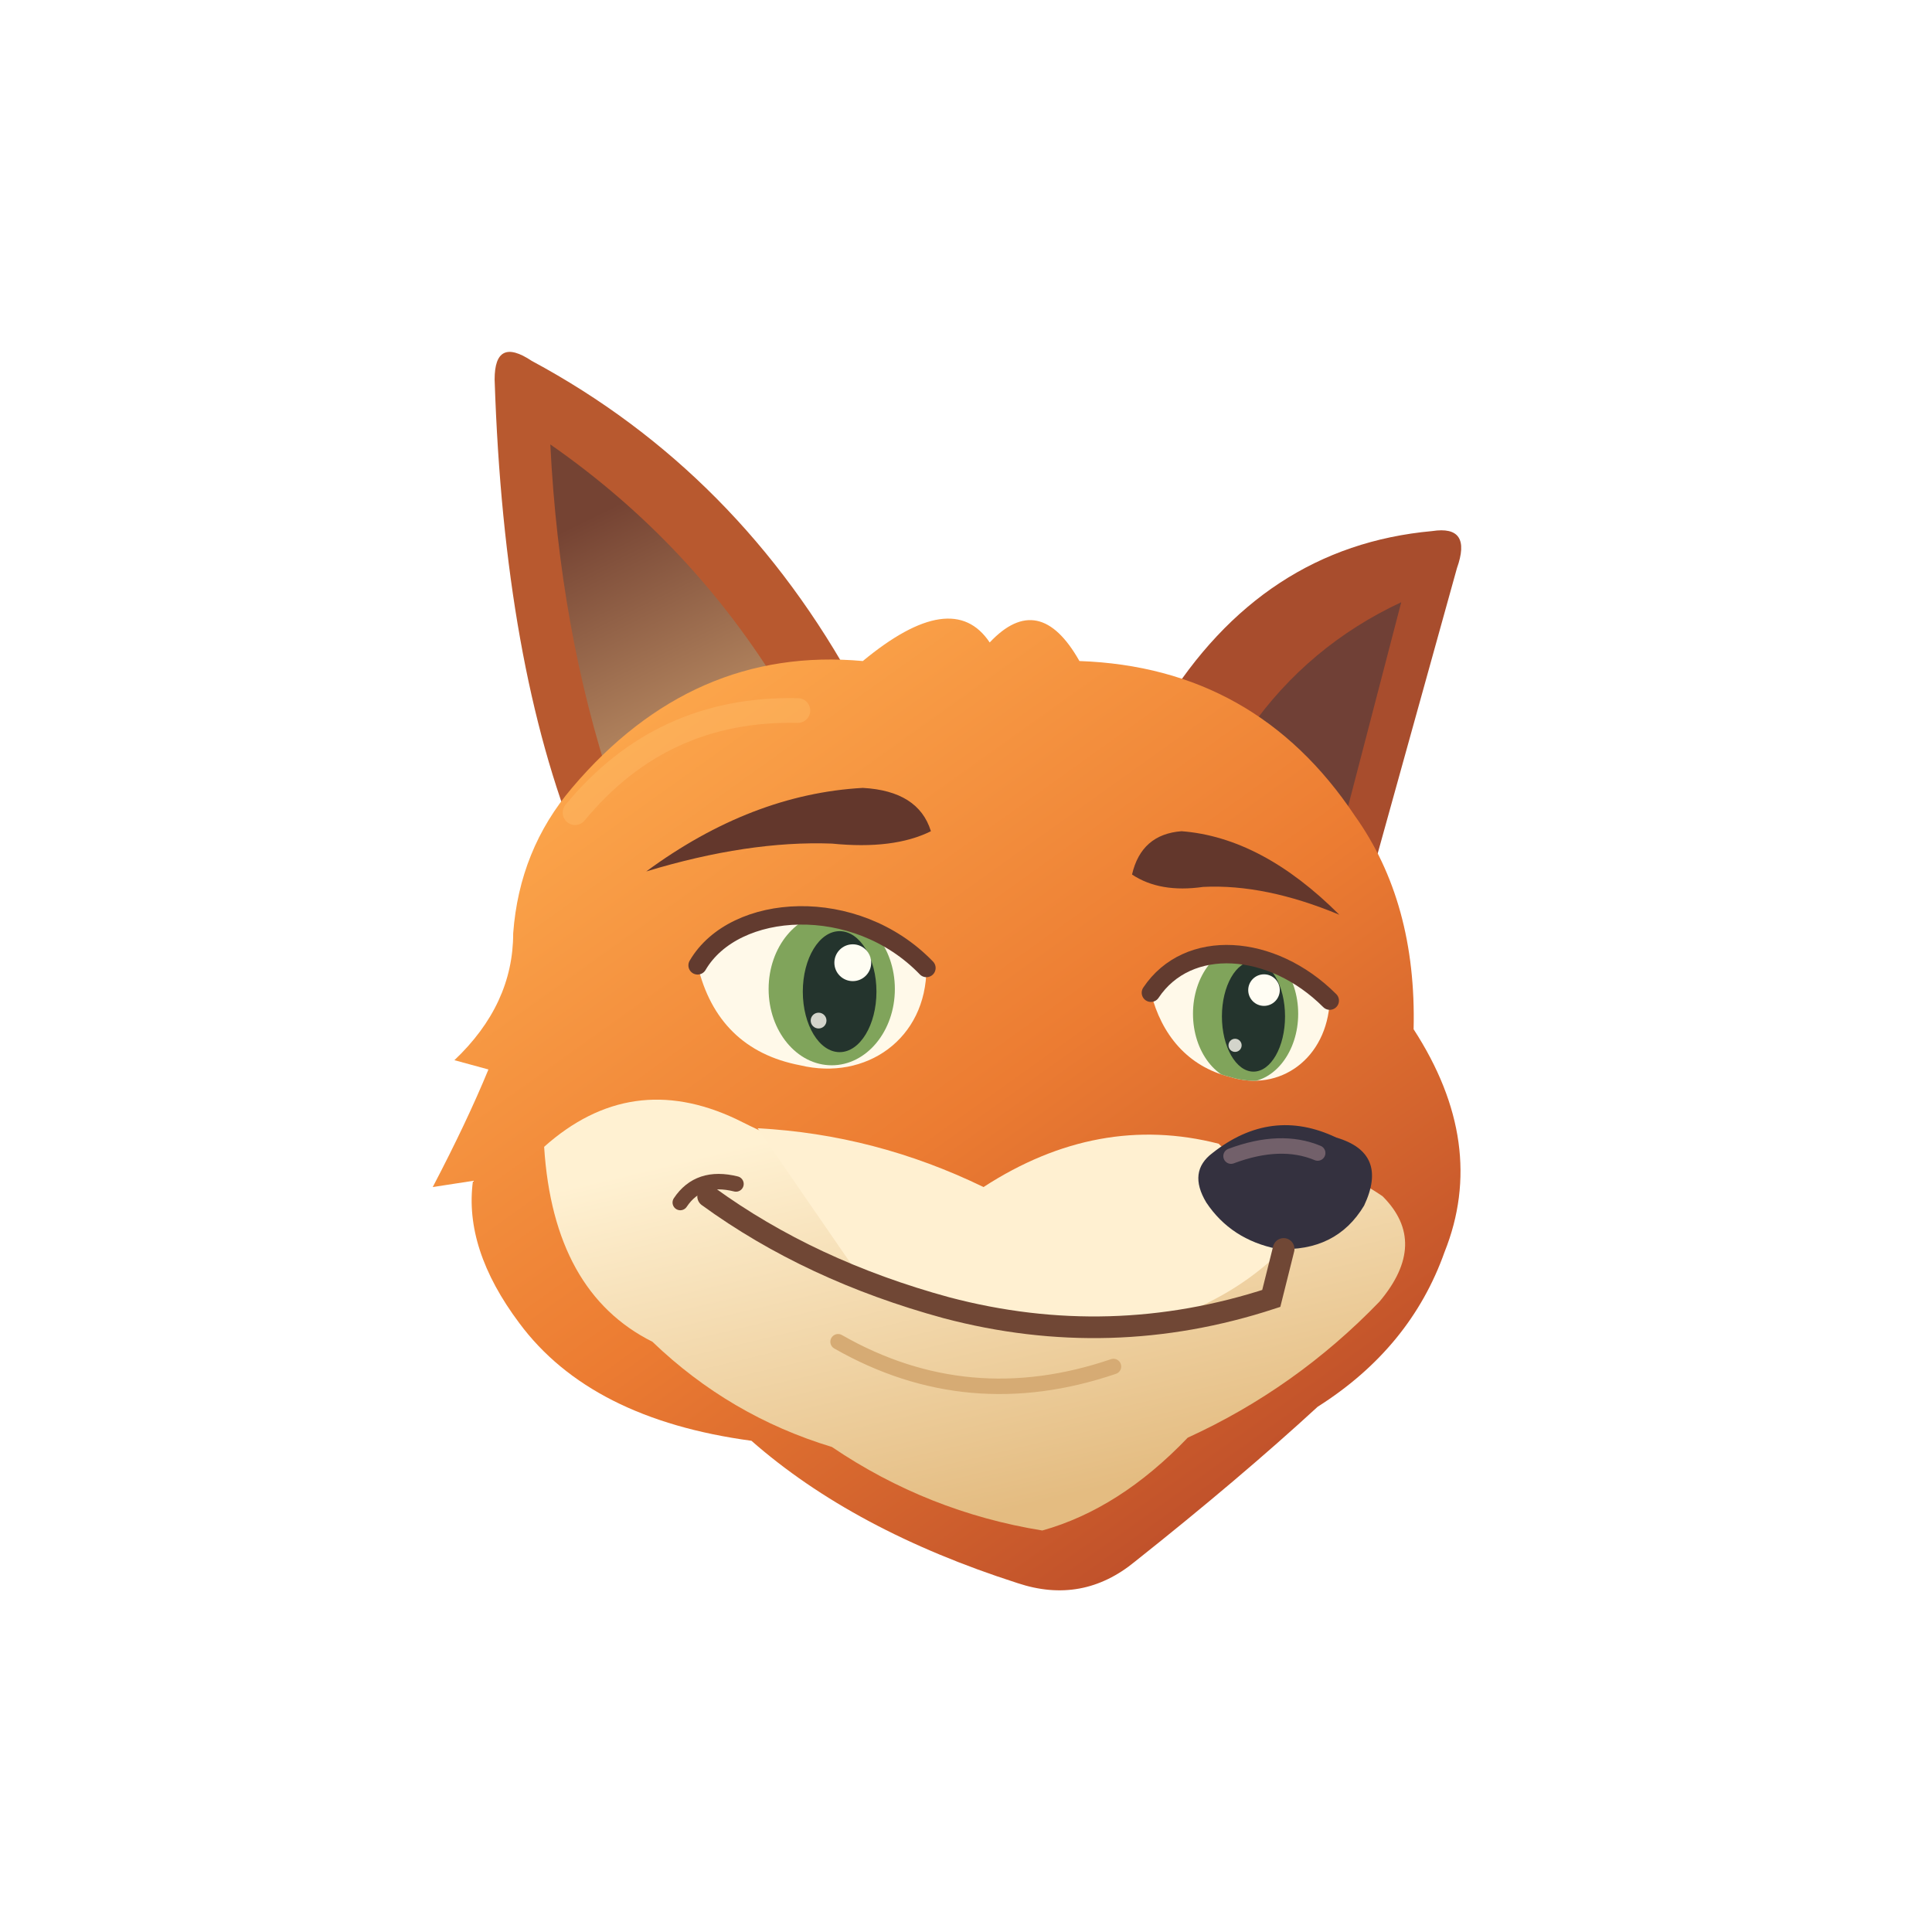
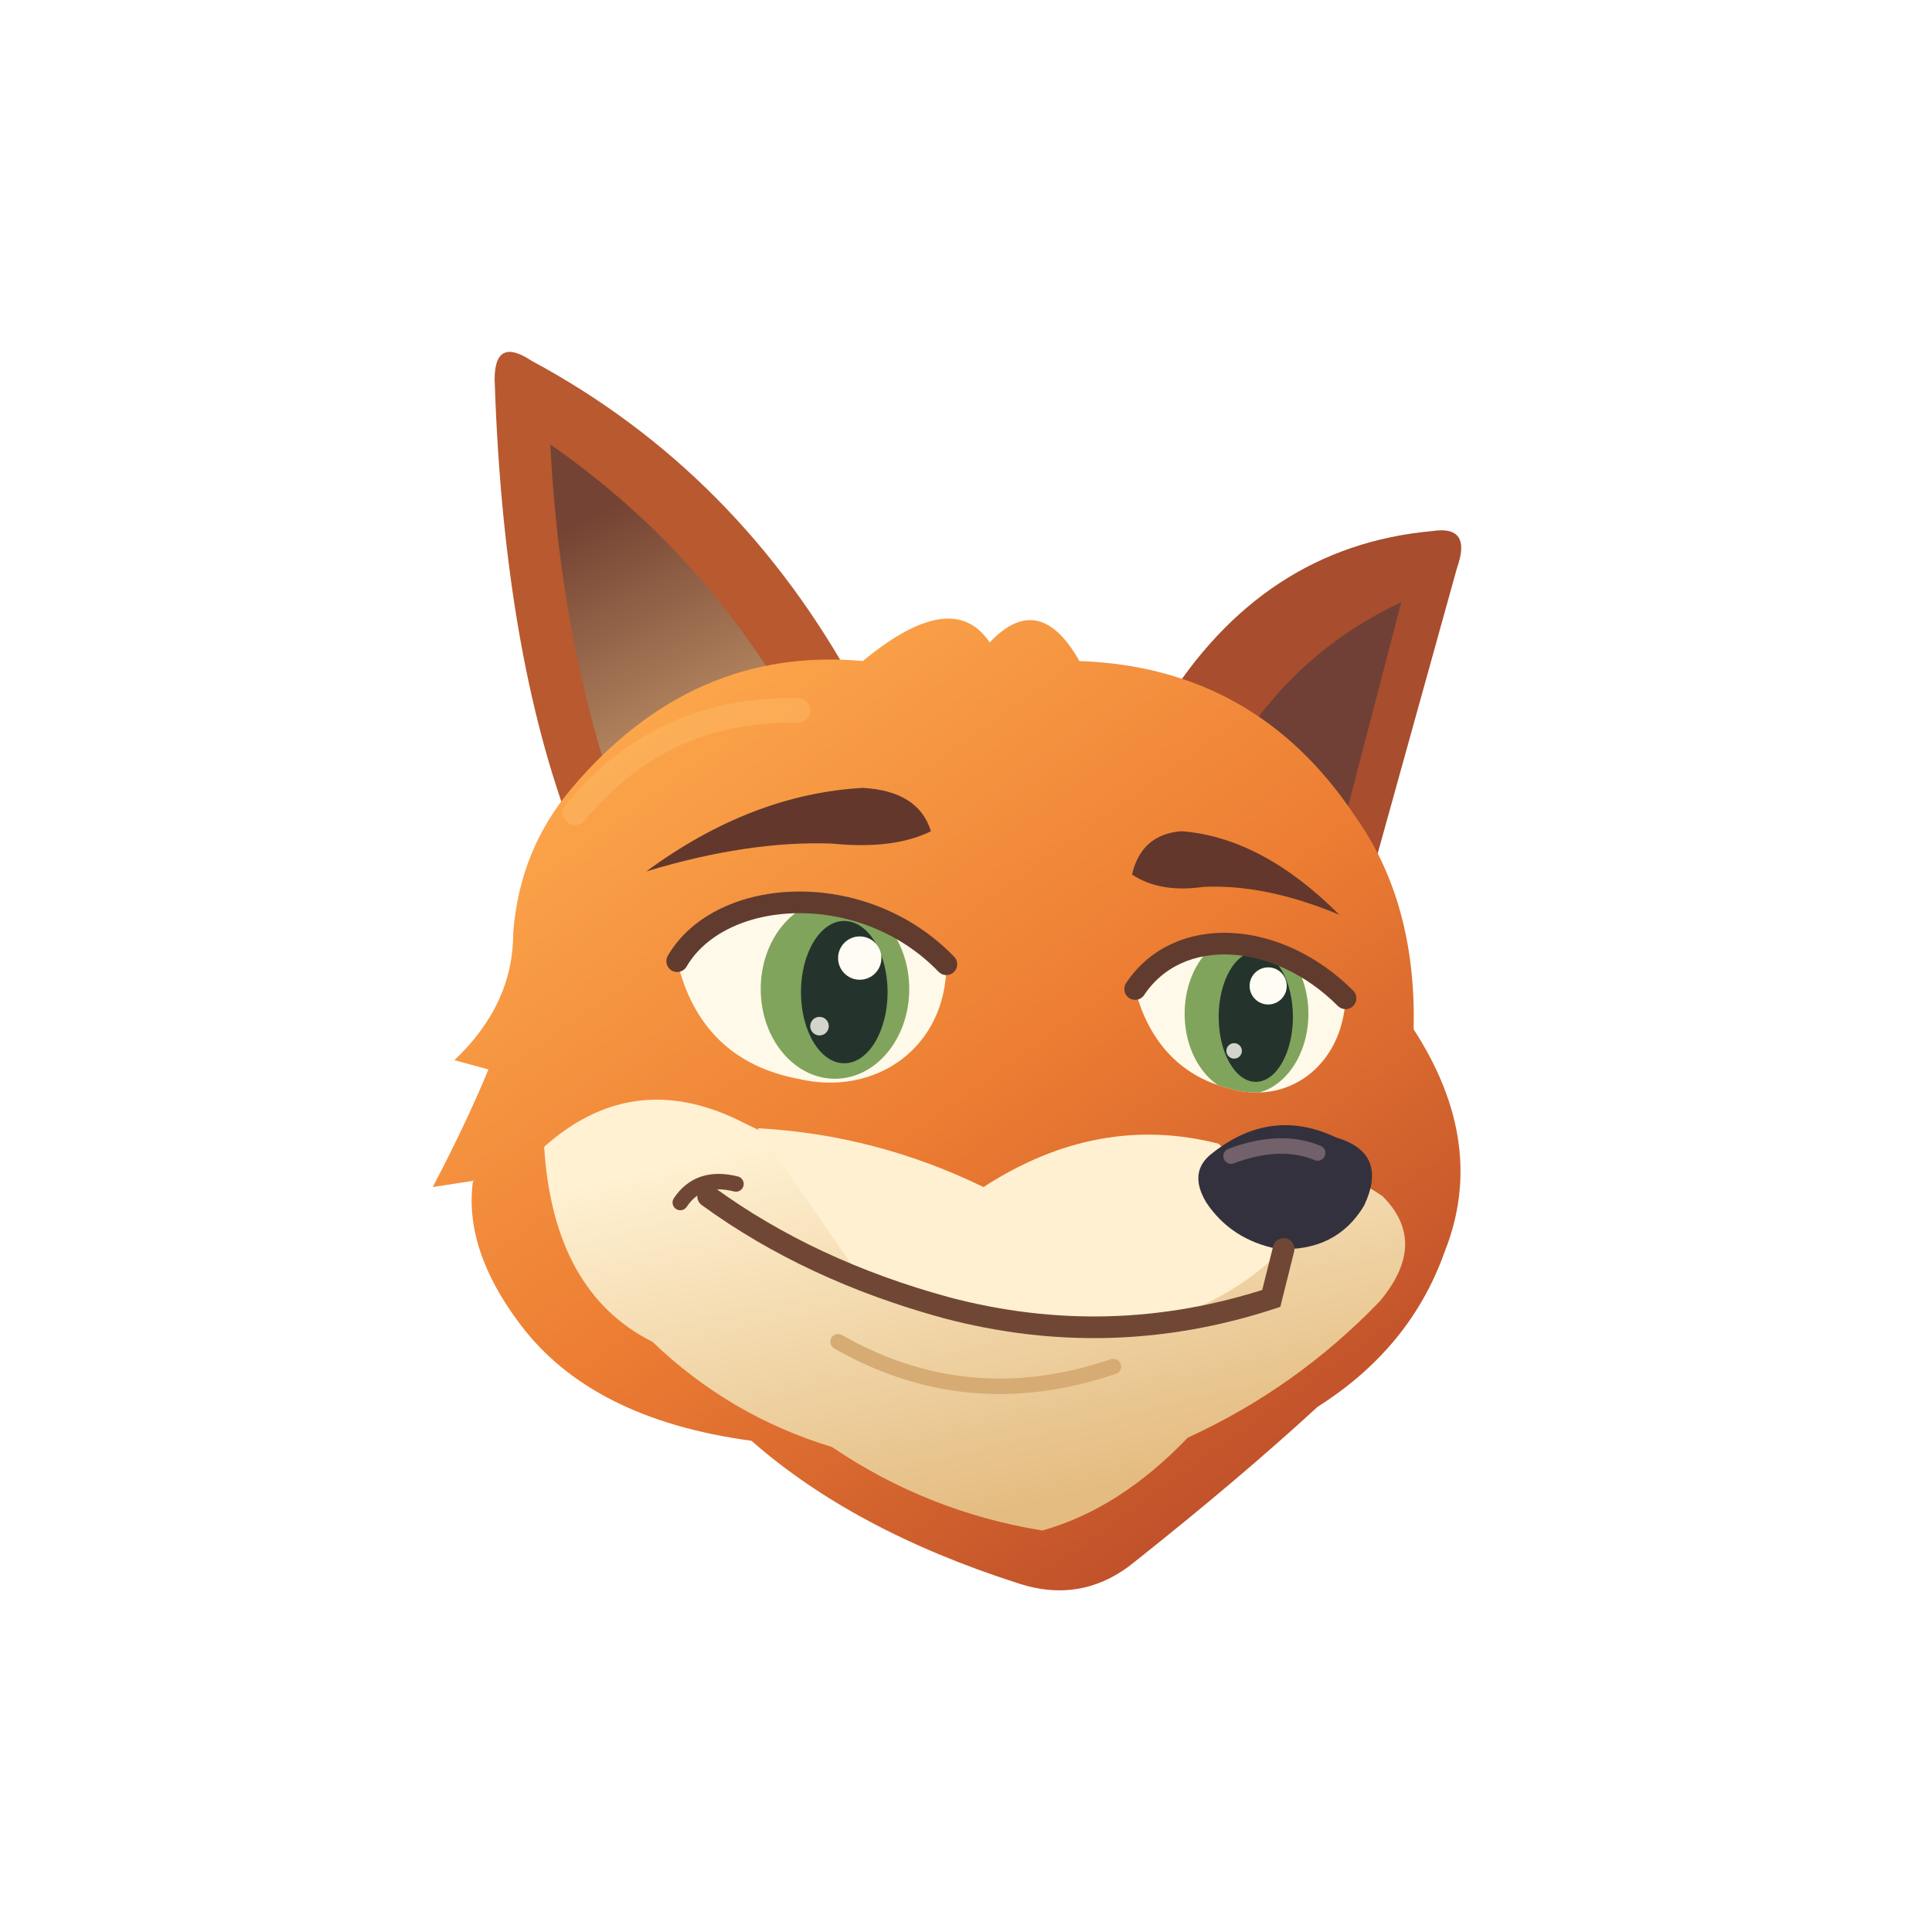
<svg xmlns="http://www.w3.org/2000/svg" width="512" height="512" viewBox="0 0 512 512" role="img" aria-labelledby="emblem-title">
  <g transform="translate(54 53) scale(.82)">
    <defs>
      <linearGradient id="fur" x1="150" y1="120" x2="358" y2="411" gradientUnits="userSpaceOnUse">
        <stop stop-color="#FFAE50" />
        <stop offset=".55" stop-color="#EC7C32" />
        <stop offset="1" stop-color="#BE4F2A" />
      </linearGradient>
      <linearGradient id="muzzle" x1="240" y1="290" x2="271" y2="421" gradientUnits="userSpaceOnUse">
        <stop stop-color="#FFF1D2" />
        <stop offset="1" stop-color="#E4BC81" />
      </linearGradient>
      <linearGradient id="inner" x1="130" y1="100" x2="190" y2="222" gradientUnits="userSpaceOnUse">
        <stop stop-color="#754333" />
        <stop offset="1" stop-color="#E6BC83" />
      </linearGradient>
      <clipPath id="leftEye">
        <path d="M153 246C167 222 213 219 240 247C240 274 217 290 192 284C171 280 158 267 153 246Z" />
      </clipPath>
      <clipPath id="rightEye">
        <path d="M301 255C315 234 347 236 369 258C368 280 350 293 331 287C315 283 305 271 301 255Z" />
      </clipPath>
    </defs>
    <path d="M121 209Q97 150 94 58Q94 44 106 52Q173 88 211 158Z" fill="#B8592F" />
    <path d="M112 79Q158 111 187 159L132 190Q115 139 112 79Z" fill="url(#inner)" />
    <path d="M310 164Q342 112 397 107Q410 105 405 119L375 227Z" fill="#A84D2D" />
    <path d="M338 171Q357 144 387 130L368 203Z" fill="#704036" />
    <path d="M119 190Q158 144 213 149Q242 125 254 143Q270 126 283 149Q340 151 372 199Q392 227 391 268Q415 305 401 340Q390 371 360 390Q335 413 301 440Q284 454 263 447Q210 430 177 401Q125 394 102 363Q84 339 87 317L74 319Q85 298 92 281L81 278Q100 260 100 237Q102 210 119 190Z" fill="url(#fur)" />
    <path d="M120 198Q148 164 192 165" fill="none" stroke="#FFC271" stroke-width="8" stroke-linecap="round" opacity=".35" />
    <path d="M110 306Q138 281 172 297Q210 316 250 327Q280 313 319 308Q358 306 381 322Q396 337 380 356Q353 384 318 400Q296 423 271 430Q234 424 203 403Q170 393 145 369Q113 353 110 306Z" fill="url(#muzzle)" />
    <path d="M235 204Q231 191 213 190Q177 192 143 217Q176 207 203 208Q223 210 235 204Z" fill="#63372C" />
    <path d="M300 218Q303 205 316 204Q342 206 367 231Q343 221 323 222Q309 224 300 218Z" fill="#63372C" />
-     <g transform="translate(197 255) scale(0.85) translate(-197 -255)">
-       <path d="M153 246C167 222 213 219 240 247C240 274 217 290 192 284C171 280 158 267 153 246Z" fill="#FFF9E9" />
+     <path d="M153 246C167 222 213 219 240 247C240 274 217 290 192 284C171 280 158 267 153 246Z" fill="#FFF9E9" />
+     <g clip-path="url(#leftEye)">
+       <ellipse cx="204" cy="255" rx="24" ry="29" fill="#80A45B" />
+       <ellipse cx="207" cy="256" rx="14" ry="23" fill="#24342D" />
+       <circle cx="212" cy="245" r="7" fill="#FFFDF3" />
+       <circle cx="199" cy="267" r="3" fill="#FFFDF3" opacity=".8" />
    </g>
-     <g transform="translate(197 255) scale(0.85) translate(-197 -255)">
-       <g clip-path="url(#leftEye)">
-         <ellipse cx="204" cy="255" rx="24" ry="29" fill="#80A45B" />
-         <ellipse cx="207" cy="256" rx="14" ry="23" fill="#24342D" />
-         <circle cx="212" cy="245" r="7" fill="#FFFDF3" />
-         <circle cx="199" cy="267" r="3" fill="#FFFDF3" opacity=".8" />
-       </g>
+     <path d="M301 255C315 234 347 236 369 258C368 280 350 293 331 287C315 283 305 271 301 255Z" fill="#FFF9E9" />
+     <g clip-path="url(#rightEye)">
+       <ellipse cx="337" cy="263" rx="20" ry="26" fill="#80A45B" />
+       <ellipse cx="340" cy="264" rx="12" ry="21" fill="#24342D" />
+       <circle cx="344" cy="254" r="6" fill="#FFFDF3" />
+       <circle cx="333" cy="275" r="2.5" fill="#FFFDF3" opacity=".8" />
    </g>
-     <g transform="translate(335 263) scale(0.85) translate(-335 -263)">
-       <path d="M301 255C315 234 347 236 369 258C368 280 350 293 331 287C315 283 305 271 301 255Z" fill="#FFF9E9" />
-     </g>
-     <g transform="translate(335 263) scale(0.85) translate(-335 -263)">
-       <g clip-path="url(#rightEye)">
-         <ellipse cx="337" cy="263" rx="20" ry="26" fill="#80A45B" />
-         <ellipse cx="340" cy="264" rx="12" ry="21" fill="#24342D" />
-         <circle cx="344" cy="254" r="6" fill="#FFFDF3" />
-         <circle cx="333" cy="275" r="2.5" fill="#FFFDF3" opacity=".8" />
-       </g>
-     </g>
-     <g transform="translate(197 255) scale(0.85) translate(-197 -255)">
-       <path d="M153 246C167 222 213 219 240 247" fill="none" stroke="#623B2F" stroke-width="7" stroke-linecap="round" />
-     </g>
-     <g transform="translate(335 263) scale(0.85) translate(-335 -263)">
-       <path d="M301 255C315 234 347 236 369 258" fill="none" stroke="#623B2F" stroke-width="7" stroke-linecap="round" />
-     </g>
+     <path d="M153 246C167 222 213 219 240 247" fill="none" stroke="#623B2F" stroke-width="7" stroke-linecap="round" />
+     <path d="M301 255C315 234 347 236 369 258" fill="none" stroke="#623B2F" stroke-width="7" stroke-linecap="round" />
    <path d="M179 300Q217 302 252 319Q289 295 328 305L355 332Q336 356 301 365Q250 373 210 345Z" fill="#FFF0D1" />
    <path d="M326 308Q345 293 366 303Q383 308 375 325Q366 340 347 339Q332 336 324 324Q318 314 326 308Z" fill="#34313F" />
    <path d="M332 309Q348 303 360 308" fill="none" stroke="#72606A" stroke-width="5" stroke-linecap="round" />
    <path d="M349 339 345 355Q293 372 240 358Q196 346 163 322" fill="none" stroke="#704735" stroke-width="7" stroke-linecap="round" />
    <path d="M154 324Q160 315 172 318" fill="none" stroke="#704735" stroke-width="5" stroke-linecap="round" />
    <path d="M205 369Q247 393 294 377" fill="none" stroke="#D6AB74" stroke-width="5" stroke-linecap="round" />
  </g>
</svg>
